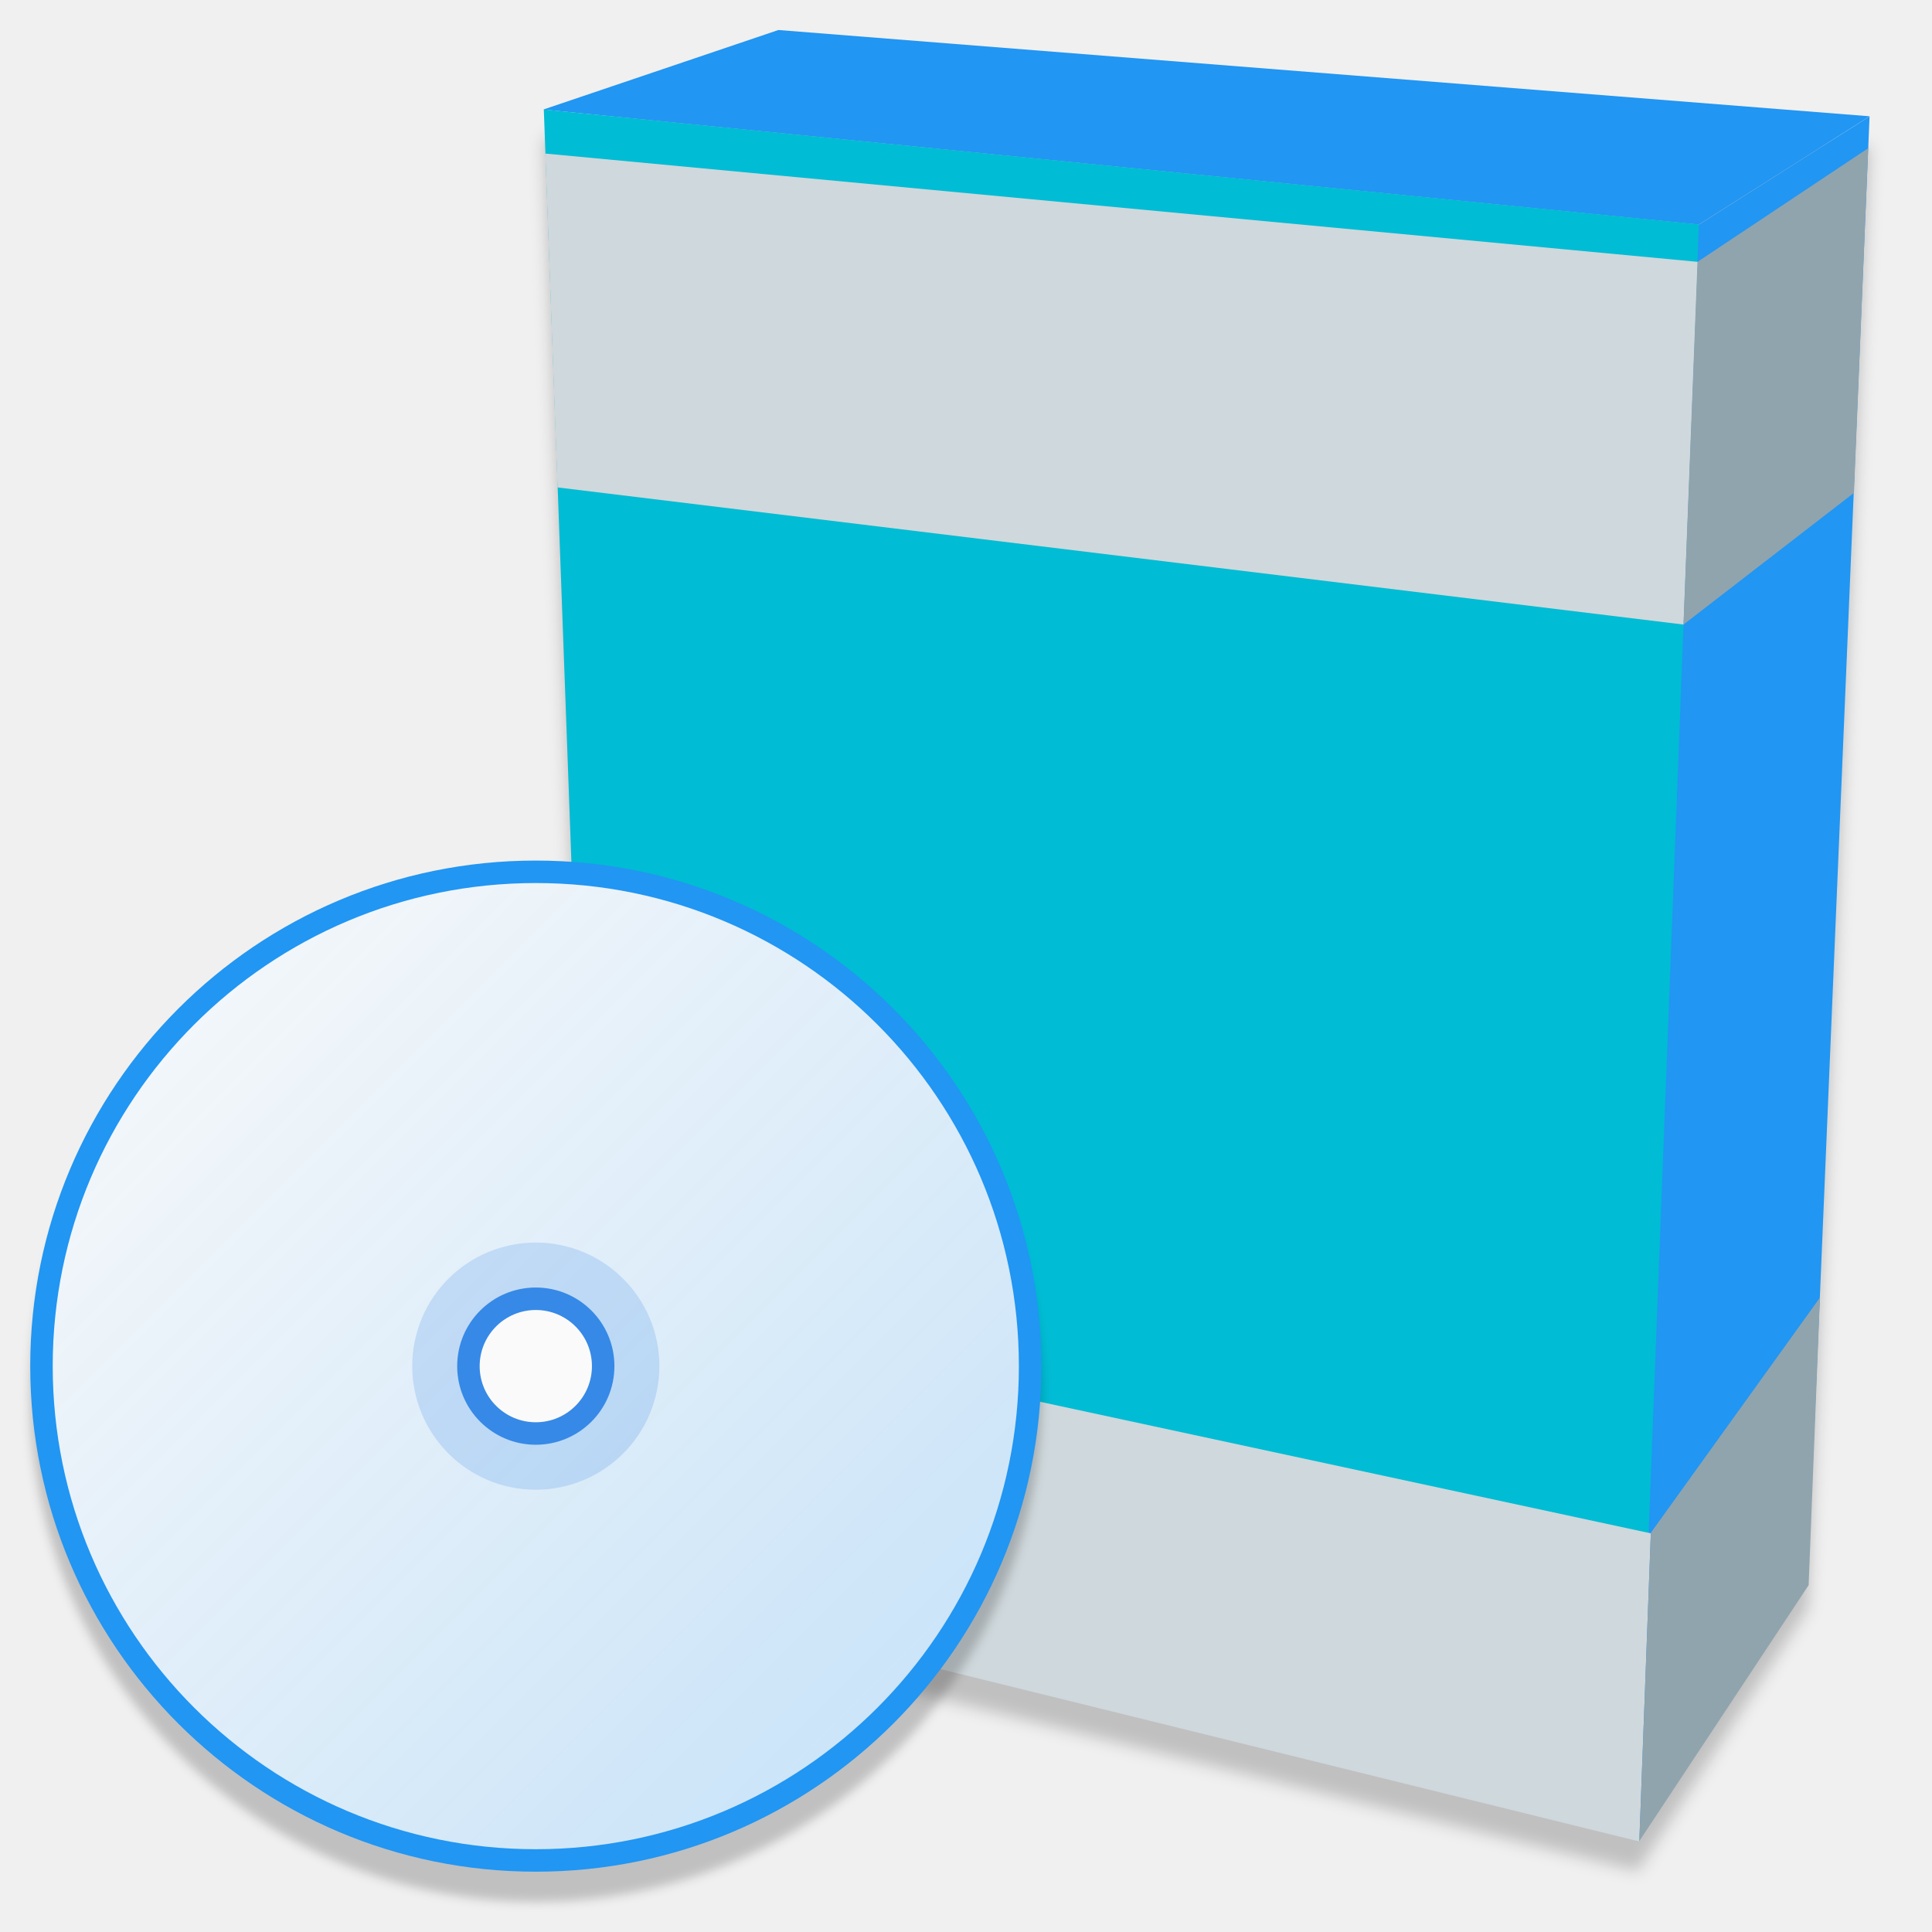
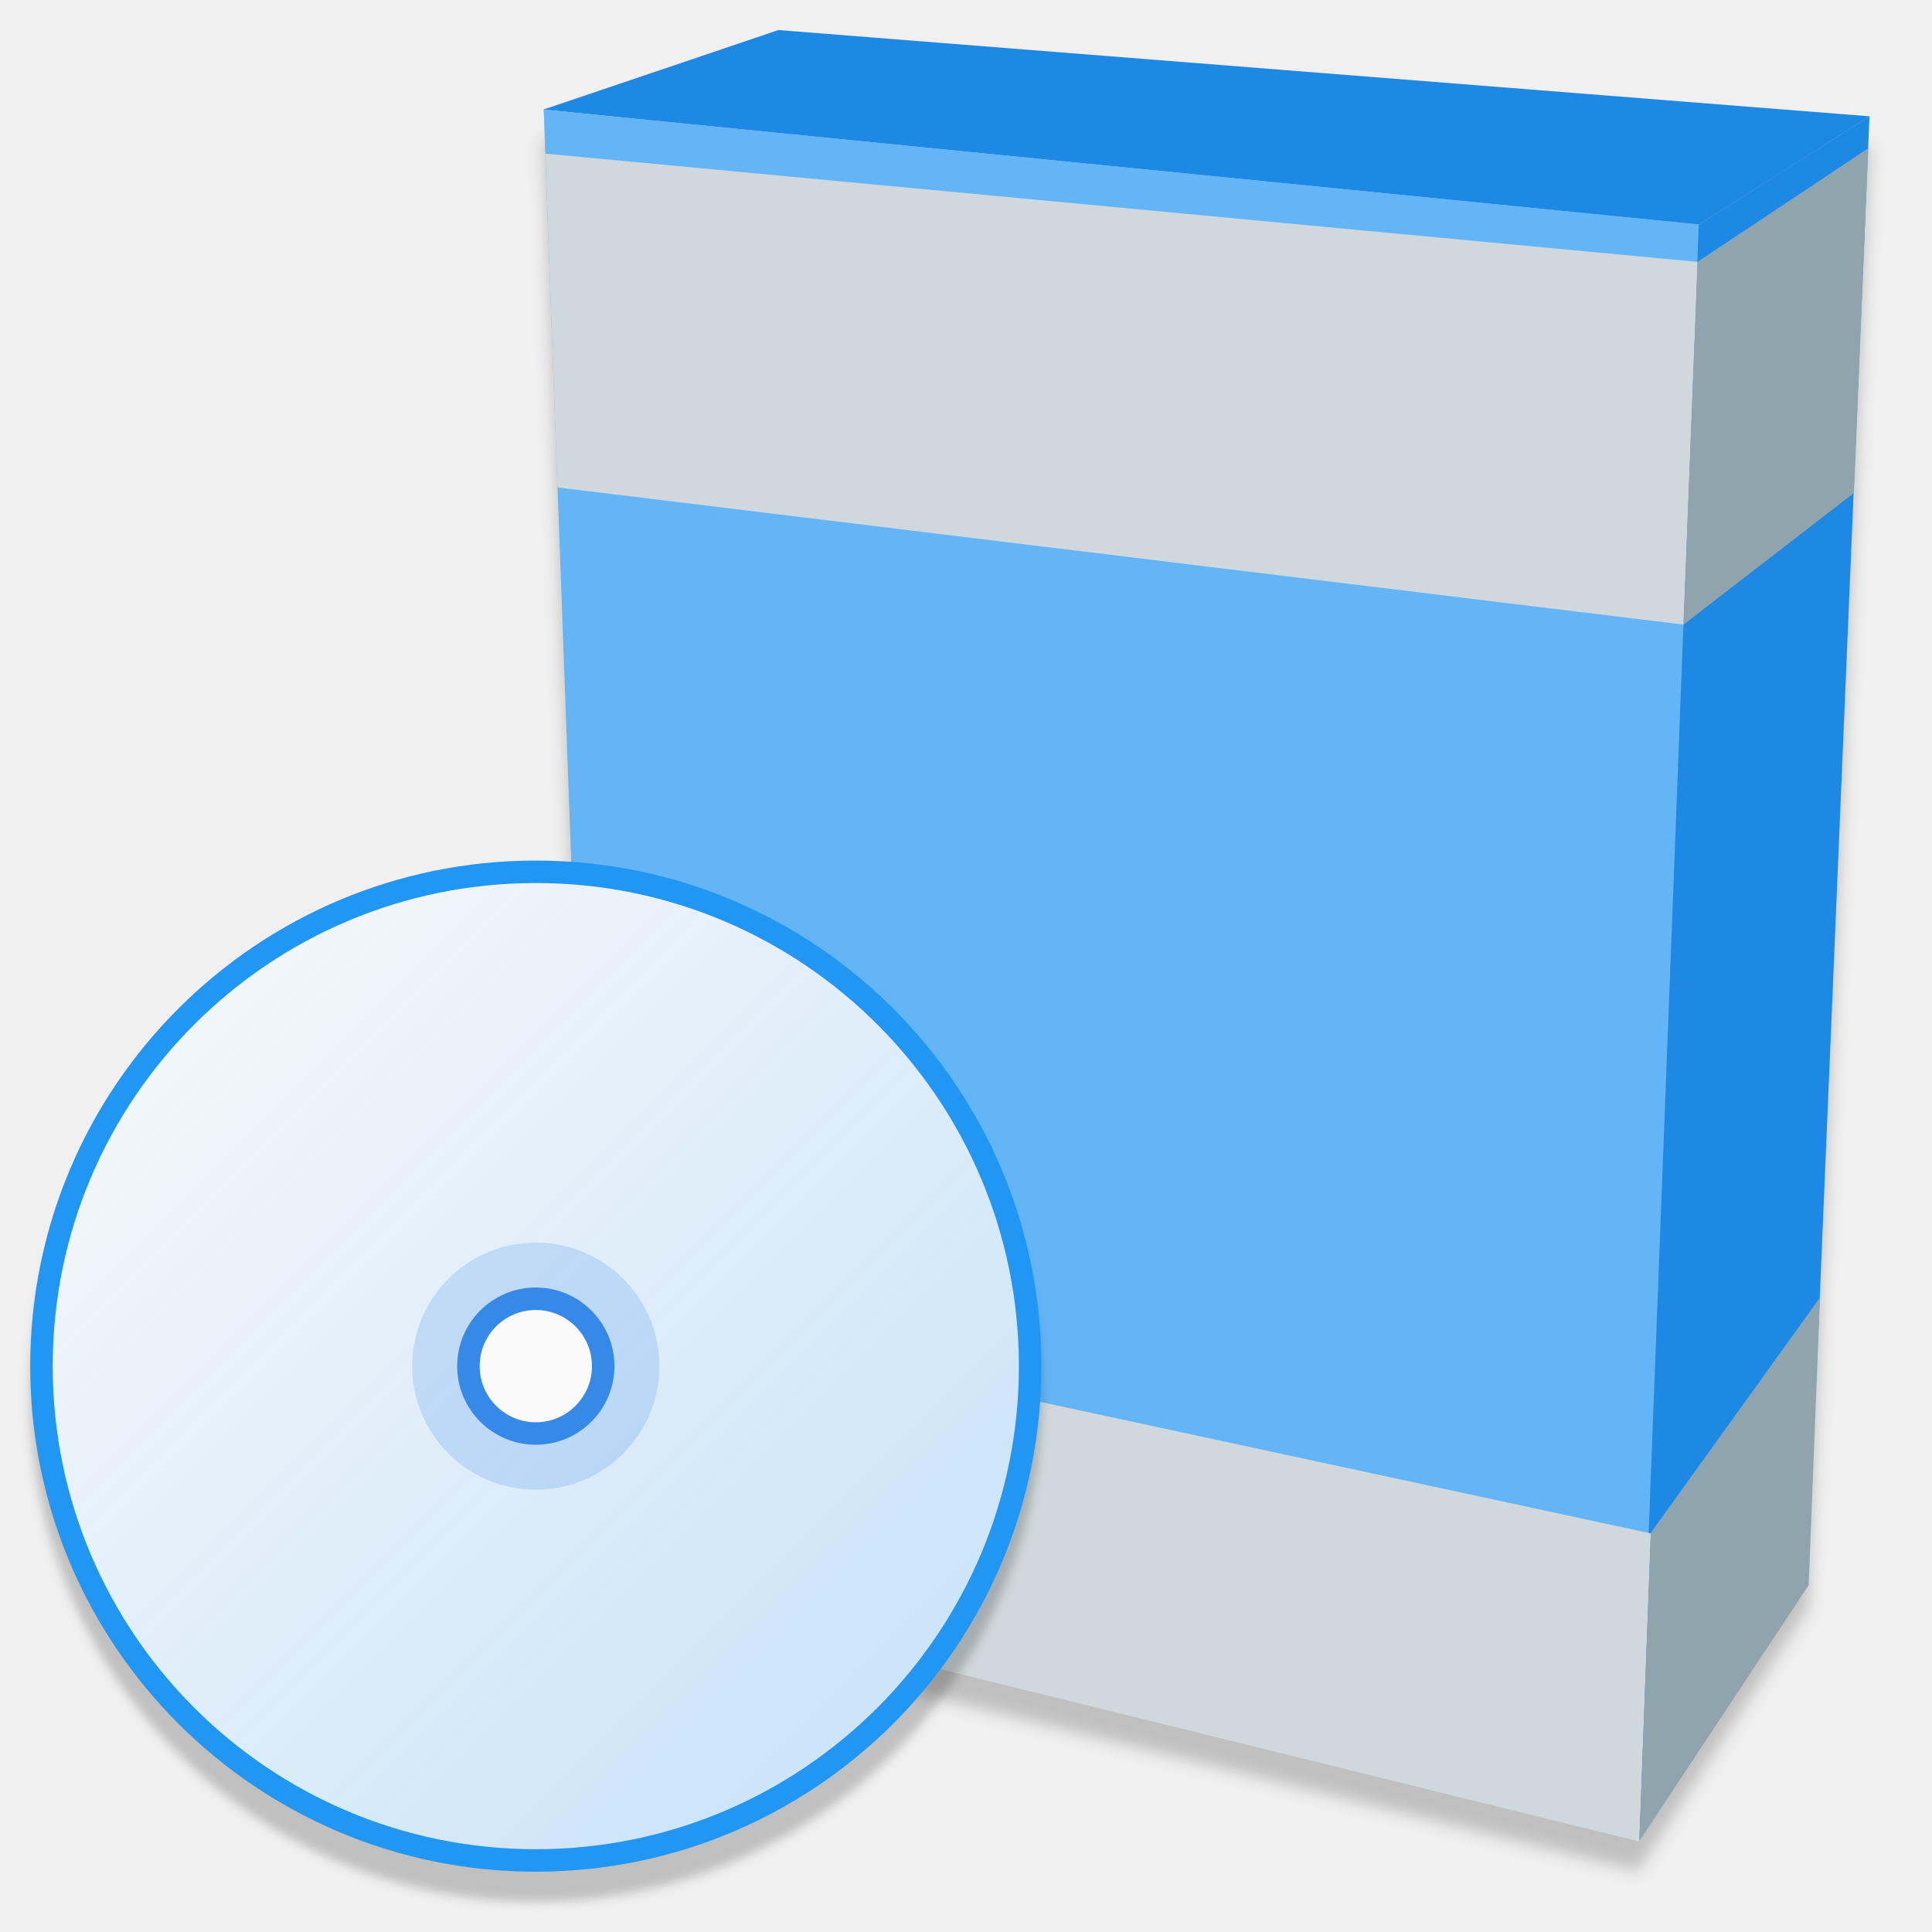
<svg xmlns="http://www.w3.org/2000/svg" xmlns:xlink="http://www.w3.org/1999/xlink" width="64" height="64" viewBox="0 0 16.933 16.933" version="1.1" id="svg8">
  <defs id="defs2">
    <style id="current-color-scheme" type="text/css">
   .ColorScheme-Text { color:#5c616c; } .ColorScheme-Highlight { color:#5294e2; } .ColorScheme-ButtonBackground { color:#d3dae3; }
  </style>
    <style id="current-color-scheme-3" type="text/css">
   .ColorScheme-Text { color:#5c616c; } .ColorScheme-Highlight { color:#5294e2; } .ColorScheme-ButtonBackground { color:#d3dae3; }
  </style>
    <style id="style4492" type="text/css">
    .str0 {stroke:#4D4948;stroke-width:0.012}
    .str1 {stroke:#838281;stroke-width:0.229;stroke-linecap:round}
    .fil2 {fill:none}
    .fil0 {fill:#4D4948}
    .fil1 {fill:white;fill-rule:nonzero}
  </style>
    <style type="text/css" id="style4492-1">
    .str0 {stroke:#4D4948;stroke-width:0.222}
    .str1 {stroke:#00923F;stroke-width:0.887}
    .str2 {stroke:#E77817;stroke-width:0.887;stroke-linecap:round}
    .fil2 {fill:none}
    .fil0 {fill:#4D4948}
    .fil1 {fill:#B6DDC7}
  </style>
    <style type="text/css" id="current-color-scheme-6">
   .ColorScheme-Text { color:#5c616c; } .ColorScheme-Highlight { color:#5294e2; } .ColorScheme-ButtonBackground { color:#d3dae3; }
  </style>
    <style type="text/css" id="current-color-scheme-0">
   .ColorScheme-Text { color:#5c616c; } .ColorScheme-Highlight { color:#5294e2; } .ColorScheme-ButtonBackground { color:#d3dae3; }
  </style>
    <style type="text/css" id="current-color-scheme-3-6">
   .ColorScheme-Text { color:#5c616c; } .ColorScheme-Highlight { color:#5294e2; } .ColorScheme-ButtonBackground { color:#d3dae3; }
  </style>
    <style type="text/css" id="style4492-15">
    .str0 {stroke:#4D4948;stroke-width:0.012}
    .str1 {stroke:#838281;stroke-width:0.229;stroke-linecap:round}
    .fil2 {fill:none}
    .fil0 {fill:#4D4948}
    .fil1 {fill:white;fill-rule:nonzero}
  </style>
    <style id="style4492-1-54" type="text/css">
    .str0 {stroke:#4D4948;stroke-width:0.222}
    .str1 {stroke:#00923F;stroke-width:0.887}
    .str2 {stroke:#E77817;stroke-width:0.887;stroke-linecap:round}
    .fil2 {fill:none}
    .fil0 {fill:#4D4948}
    .fil1 {fill:#B6DDC7}
  </style>
    <style id="current-color-scheme-6-7" type="text/css">
   .ColorScheme-Text { color:#5c616c; } .ColorScheme-Highlight { color:#5294e2; } .ColorScheme-ButtonBackground { color:#d3dae3; }
  </style>
    <style type="text/css" id="current-color-scheme-67">
   .ColorScheme-Text { color:#5c616c; } .ColorScheme-Highlight { color:#5294e2; } .ColorScheme-ButtonBackground { color:#d3dae3; }
  </style>
    <style type="text/css" id="current-color-scheme-3-5">
   .ColorScheme-Text { color:#5c616c; } .ColorScheme-Highlight { color:#5294e2; } .ColorScheme-ButtonBackground { color:#d3dae3; }
  </style>
    <style type="text/css" id="style4492-3">
    .str0 {stroke:#4D4948;stroke-width:0.012}
    .str1 {stroke:#838281;stroke-width:0.229;stroke-linecap:round}
    .fil2 {fill:none}
    .fil0 {fill:#4D4948}
    .fil1 {fill:white;fill-rule:nonzero}
  </style>
    <style id="style4492-1-5" type="text/css">
    .str0 {stroke:#4D4948;stroke-width:0.222}
    .str1 {stroke:#00923F;stroke-width:0.887}
    .str2 {stroke:#E77817;stroke-width:0.887;stroke-linecap:round}
    .fil2 {fill:none}
    .fil0 {fill:#4D4948}
    .fil1 {fill:#B6DDC7}
  </style>
    <style id="current-color-scheme-6-6" type="text/css">
   .ColorScheme-Text { color:#5c616c; } .ColorScheme-Highlight { color:#5294e2; } .ColorScheme-ButtonBackground { color:#d3dae3; }
  </style>
    <linearGradient id="linearGradient5028">
      <stop id="stop5024" offset="0" style="stop-color:#fafafa;stop-opacity:1" />
      <stop id="stop5026" offset="1" style="stop-color:#fafafa;stop-opacity:0.75" />
    </linearGradient>
    <linearGradient gradientTransform="matrix(0.7443111,0,0,0.7443196,-15.95731,76.19565)" gradientUnits="userSpaceOnUse" y2="295.676" x2="33.436" y1="284.301" x1="22.062" id="linearGradient5030" xlink:href="#linearGradient5028" />
    <filter style="color-interpolation-filters:sRGB" id="filter6359" x="-0.012" width="1.024" y="-0.012" height="1.024">
      <feGaussianBlur stdDeviation="0.044" id="feGaussianBlur6361" />
    </filter>
    <filter style="color-interpolation-filters:sRGB" id="filter4712" x="-0.014" width="1.028" y="-0.01" height="1.021">
      <feGaussianBlur stdDeviation="0.069" id="feGaussianBlur4714" />
    </filter>
  </defs>
  <g id="layer1" transform="translate(0,-280.0666)">
    <g id="g4655-3" style="fill:#000000;filter:url(#filter4712);opacity:0.2" transform="translate(0.0032606,-4.3333333e-5)">
      <path id="path4127-6" style="fill:#000000;fill-rule:evenodd;stroke-width:0.064" d="m 16.382,281.352 -1.496,0.948 -10.127,-1.008 2.06,-0.697 9.563,0.756 z" />
      <path id="path4129-7" style="fill:#000000;fill-rule:evenodd;stroke-width:0.064" d="m 5.237,294.216 9.13,2.252 0.534,-14.168 -10.138,-1.008 0.474,12.924 z" />
      <path id="path4131-5" d="m 14.343,296.471 1.501,-2.314 0.539,-12.805 -1.496,0.949 z" style="fill:#000000;fill-rule:evenodd;stroke-width:0.064" />
    </g>
    <g id="layer9" style="display:inline" transform="matrix(0.2645833,0,0,0.2645833,-97.43531,323.2045)" />
    <g id="layer1-3" style="display:inline" transform="matrix(0.2645833,0,0,0.2645833,-33.67068,159.9566)" />
    <g id="layer14" style="display:inline" transform="matrix(0.2645833,0,0,0.2645833,-97.43531,323.2045)" />
    <g id="layer15" style="display:inline" transform="matrix(0.2645833,0,0,0.2645833,-97.43531,323.2045)" />
    <g id="g71291" style="display:inline" transform="matrix(0.2645833,0,0,0.2645833,-97.43531,323.2045)" />
    <g id="layer2" style="display:inline" transform="matrix(0.2645833,0,0,0.2645833,-33.67068,199.6441)" />
    <g id="layer12" style="display:inline" transform="matrix(0.2645833,0,0,0.2645833,-97.43531,323.2045)" />
    <g id="layer9-6" style="display:inline" transform="matrix(0.2645833,0,0,0.2645833,-61.38078,321.5745)" />
    <g id="layer1-7" style="display:inline" transform="matrix(0.2645833,0,0,0.2645833,2.383855,158.3266)" />
    <g id="layer14-5" style="display:inline" transform="matrix(0.2645833,0,0,0.2645833,-61.38078,321.5745)" />
    <g id="layer15-3" style="display:inline" transform="matrix(0.2645833,0,0,0.2645833,-61.38078,321.5745)" />
    <g id="g71291-5" style="display:inline" transform="matrix(0.2645833,0,0,0.2645833,-61.38078,321.5745)" />
    <g id="layer2-6" style="display:inline" transform="matrix(0.2645833,0,0,0.2645833,2.383855,198.0141)" />
    <g id="layer12-2" style="display:inline" transform="matrix(0.2645833,0,0,0.2645833,-61.38078,321.5745)" />
    <g transform="matrix(0.2645833,0,0,0.2645833,-110.4824,303.1874)" style="display:inline" id="layer9-61" />
    <g transform="matrix(0.2645833,0,0,0.2645833,-46.71781,139.9394)" style="display:inline" id="layer1-8" />
    <g transform="matrix(0.2645833,0,0,0.2645833,-110.4824,303.1874)" style="display:inline" id="layer14-7" />
    <g transform="matrix(0.2645833,0,0,0.2645833,-110.4824,303.1874)" style="display:inline" id="layer15-9" />
    <g transform="matrix(0.2645833,0,0,0.2645833,-110.4824,303.1874)" style="display:inline" id="g71291-2" />
    <g transform="matrix(0.2645833,0,0,0.2645833,-46.71781,179.6269)" style="display:inline" id="layer2-0" />
    <g transform="matrix(0.2645833,0,0,0.2645833,-110.4824,303.1874)" style="display:inline" id="layer12-23" />
    <g id="layer9-4" style="display:inline" transform="matrix(0.8370755,0,0,0.8370755,-280.2744,411.7208)" />
    <g id="layer1-3-9" style="display:inline" transform="matrix(0.8370755,0,0,0.8370755,-78.53906,-104.7548)" />
    <g id="layer14-2" style="display:inline" transform="matrix(0.8370755,0,0,0.8370755,-280.2744,411.7208)" />
    <g id="layer15-0" style="display:inline" transform="matrix(0.8370755,0,0,0.8370755,-280.2744,411.7208)" />
    <g id="g71291-6" style="display:inline" transform="matrix(0.8370755,0,0,0.8370755,-280.2744,411.7208)" />
    <g id="layer2-8" style="display:inline" transform="matrix(0.8370755,0,0,0.8370755,-78.53906,20.80655)" />
    <g id="layer12-9" style="display:inline" transform="matrix(0.8370755,0,0,0.8370755,-280.2744,411.7208)" />
    <g id="layer9-6-26" style="display:inline" transform="matrix(0.8370755,0,0,0.8370755,-166.2069,406.5639)" />
    <g id="layer1-7-6" style="display:inline" transform="matrix(0.8370755,0,0,0.8370755,35.52848,-109.9117)" />
    <g id="layer14-5-4" style="display:inline" transform="matrix(0.8370755,0,0,0.8370755,-166.2069,406.5639)" />
    <g id="layer15-3-9" style="display:inline" transform="matrix(0.8370755,0,0,0.8370755,-166.2069,406.5639)" />
    <g id="g71291-5-5" style="display:inline" transform="matrix(0.8370755,0,0,0.8370755,-166.2069,406.5639)" />
    <g id="layer2-6-0" style="display:inline" transform="matrix(0.8370755,0,0,0.8370755,35.52848,15.64964)" />
    <g id="layer12-2-4" style="display:inline" transform="matrix(0.8370755,0,0,0.8370755,-166.2069,406.5639)" />
    <g transform="matrix(0.8370755,0,0,0.8370755,-321.5523,348.3917)" style="display:inline" id="layer9-61-87" />
    <g transform="matrix(0.8370755,0,0,0.8370755,-119.8169,-168.0839)" style="display:inline" id="layer1-8-1" />
    <g transform="matrix(0.8370755,0,0,0.8370755,-321.5523,348.3917)" style="display:inline" id="layer14-7-72" />
    <g transform="matrix(0.8370755,0,0,0.8370755,-321.5523,348.3917)" style="display:inline" id="layer15-9-7" />
    <g transform="matrix(0.8370755,0,0,0.8370755,-321.5523,348.3917)" style="display:inline" id="g71291-2-2" />
    <g transform="matrix(0.8370755,0,0,0.8370755,-119.8169,-42.52261)" style="display:inline" id="layer2-0-2" />
    <g transform="matrix(0.8370755,0,0,0.8370755,-321.5523,348.3917)" style="display:inline" id="layer12-23-6" />
    <g id="layer9-2" style="display:inline" transform="matrix(0.8370755,0,0,0.8370755,-86.43931,314.8033)" />
    <g id="layer1-6" style="display:inline" transform="matrix(0.8370755,0,0,0.8370755,115.2961,-201.6723)" />
    <g id="layer14-1" style="display:inline" transform="matrix(0.8370755,0,0,0.8370755,-86.43931,314.8033)" />
    <g id="layer15-8" style="display:inline" transform="matrix(0.8370755,0,0,0.8370755,-86.43931,314.8033)" />
    <g id="g71291-7" style="display:inline" transform="matrix(0.8370755,0,0,0.8370755,-86.43931,314.8033)" />
    <g id="layer2-9" style="display:inline" transform="matrix(0.8370755,0,0,0.8370755,115.2961,-76.11098)" />
    <g id="layer12-20" style="display:inline" transform="matrix(0.8370755,0,0,0.8370755,-86.43931,314.8033)" />
    <g id="layer9-6-2" style="display:inline" transform="matrix(0.8370755,0,0,0.8370755,27.62823,309.6464)" />
    <g id="layer1-7-3" style="display:inline" transform="matrix(0.8370755,0,0,0.8370755,229.3636,-206.8292)" />
    <g id="layer14-5-7" style="display:inline" transform="matrix(0.8370755,0,0,0.8370755,27.62823,309.6464)" />
    <g id="layer15-3-5" style="display:inline" transform="matrix(0.8370755,0,0,0.8370755,27.62823,309.6464)" />
    <g id="g71291-5-9" style="display:inline" transform="matrix(0.8370755,0,0,0.8370755,27.62823,309.6464)" />
    <g id="layer2-6-2" style="display:inline" transform="matrix(0.8370755,0,0,0.8370755,229.3636,-81.26789)" />
    <g id="layer12-2-2" style="display:inline" transform="matrix(0.8370755,0,0,0.8370755,27.62823,309.6464)" />
    <g transform="matrix(0.8370755,0,0,0.8370755,-127.7172,251.4741)" style="display:inline" id="layer9-61-8" />
    <g transform="matrix(0.8370755,0,0,0.8370755,74.01821,-265.0015)" style="display:inline" id="layer1-8-9" />
    <g transform="matrix(0.8370755,0,0,0.8370755,-127.7172,251.4741)" style="display:inline" id="layer14-7-7" />
    <g transform="matrix(0.8370755,0,0,0.8370755,-127.7172,251.4741)" style="display:inline" id="layer15-9-3" />
    <g transform="matrix(0.8370755,0,0,0.8370755,-127.7172,251.4741)" style="display:inline" id="g71291-2-6" />
    <g transform="matrix(0.8370755,0,0,0.8370755,74.01821,-139.4401)" style="display:inline" id="layer2-0-1" />
    <g transform="matrix(0.8370755,0,0,0.8370755,-127.7172,251.4741)" style="display:inline" id="layer12-23-2" />
-     <g id="g4710" transform="matrix(0.9999577,0,0,1,0.00346179,-0.2654067)">
-       <g id="g4655">
-         <path d="m 16.382,281.352 -1.496,0.948 -10.127,-1.008 2.06,-0.697 9.563,0.756 z" style="fill:#2196f3;fill-rule:evenodd;stroke-width:0.064" id="path4127" />
-         <path d="m 5.237,294.216 9.13,2.252 0.534,-14.168 -10.138,-1.008 0.474,12.924 z" style="fill:#00bcd4;fill-rule:evenodd;stroke-width:0.064" id="path4129" />
-         <path style="fill:#2196f3;fill-rule:evenodd;stroke-width:0.064" d="m 14.343,296.471 1.501,-2.314 0.539,-12.805 -1.496,0.949 z" id="path4131" />
-       </g>
-       <path id="path11944" style="fill:#cfd8dc;fill-rule:evenodd;stroke-width:0.064" d="m 5.148,291.764 0.091,2.457 9.126,2.251 0.101,-2.701 -9.318,-2.007 z" />
-       <path id="path13913" d="m 14.365,296.468 c 0.495,-0.748 0.989,-1.495 1.484,-2.243 0.033,-0.84 0.066,-1.68 0.099,-2.52 -0.494,0.687 -0.988,1.374 -1.482,2.061 -0.034,0.9 -0.067,1.801 -0.101,2.701 z" style="fill:#90a4ae;fill-rule:evenodd;stroke-width:0.064" />
-       <path id="path9999" style="fill:#cfd8dc;fill-rule:evenodd;stroke-width:0.064" d="m 4.776,281.678 0.107,2.926 9.87,1.202 0.125,-3.179 -10.101,-0.949 z" />
-       <path id="path13915" d="m 14.752,285.806 c 0.498,-0.385 0.996,-0.769 1.494,-1.154 0.042,-1.007 0.083,-2.014 0.125,-3.021 -0.499,0.332 -0.997,0.664 -1.496,0.996 -0.041,1.059 -0.082,2.119 -0.123,3.179 z" style="fill:#90a4ae;fill-rule:evenodd;stroke-width:0.064" />
-     </g>
+     <path d="m 16.385,281.087 -1.496,0.948 -10.127,-1.008 2.06,-0.697 9.563,0.756 z" style="fill:#1e88e5;fill-rule:evenodd;stroke-width:0.064;fill-opacity:1" id="path4127" />
+     <path d="m 5.24,293.951 9.129,2.252 0.534,-14.168 -10.138,-1.008 0.474,12.924 z" style="fill:#64b5f6;fill-rule:evenodd;stroke-width:0.064;fill-opacity:1" id="path4129" />
+     <path style="fill:#1e88e5;fill-rule:evenodd;stroke-width:0.064;fill-opacity:1" d="m 14.346,296.205 1.5,-2.314 0.539,-12.805 -1.496,0.949 z" id="path4131" />
+     <path d="m 5.151,291.499 0.091,2.457 9.126,2.251 0.101,-2.701 -9.318,-2.007 z" style="fill:#cfd8dc;fill-rule:evenodd;stroke-width:0.064" id="path11944" />
+     <path style="fill:#90a4ae;fill-rule:evenodd;stroke-width:0.064" d="m 14.368,296.202 c 0.495,-0.748 0.989,-1.495 1.484,-2.243 0.033,-0.84 0.066,-1.68 0.099,-2.52 -0.494,0.687 -0.988,1.374 -1.482,2.061 -0.034,0.9 -0.067,1.801 -0.101,2.701 z" id="path13913" />
+     <path d="m 4.779,281.413 0.107,2.926 9.869,1.202 0.125,-3.179 -10.101,-0.949 z" style="fill:#cfd8dc;fill-rule:evenodd;stroke-width:0.064" id="path9999" />
+     <path style="fill:#90a4ae;fill-rule:evenodd;stroke-width:0.064" d="m 14.755,285.541 c 0.498,-0.385 0.996,-0.769 1.494,-1.154 0.042,-1.007 0.083,-2.014 0.125,-3.021 -0.499,0.332 -0.997,0.664 -1.496,0.996 -0.041,1.059 -0.082,2.119 -0.123,3.179 z" id="path13915" />
    <ellipse style="opacity:0.2;fill:#000000;fill-opacity:1;stroke:none;stroke-width:0.252;stroke-opacity:1;filter:url(#filter6359)" id="path4969-5" cx="4.696" cy="292.304" rx="4.431" ry="4.431" />
    <ellipse style="opacity:1;fill:#2196f3;fill-opacity:1;stroke:none;stroke-width:0.252;stroke-opacity:1" id="path4969" cx="4.696" cy="292.04" rx="4.431" ry="4.431" />
    <g id="g4700">
      <ellipse ry="4.234" rx="4.234" cy="292.04" cx="4.696" id="path4969-2" style="opacity:1;fill:url(#linearGradient5030);fill-opacity:1;stroke:none;stroke-width:0.241;stroke-opacity:1" />
      <ellipse ry="1.083" rx="1.083" cy="292.04" cx="4.696" id="path4969-2-7-0-9" style="opacity:0.2;fill:#3689e6;fill-opacity:1;stroke:none;stroke-width:0.062;stroke-opacity:1" />
      <ellipse ry="0.689" rx="0.689" cy="292.04" cx="4.696" id="path4969-2-7" style="opacity:1;fill:#3689e6;fill-opacity:1;stroke:none;stroke-width:0.039;stroke-opacity:1" />
      <ellipse ry="0.492" rx="0.492" cy="292.04" cx="4.696" id="path4969-2-7-0" style="opacity:1;fill:#fafafa;fill-opacity:1;stroke:none;stroke-width:0.028;stroke-opacity:1" />
    </g>
  </g>
</svg>
